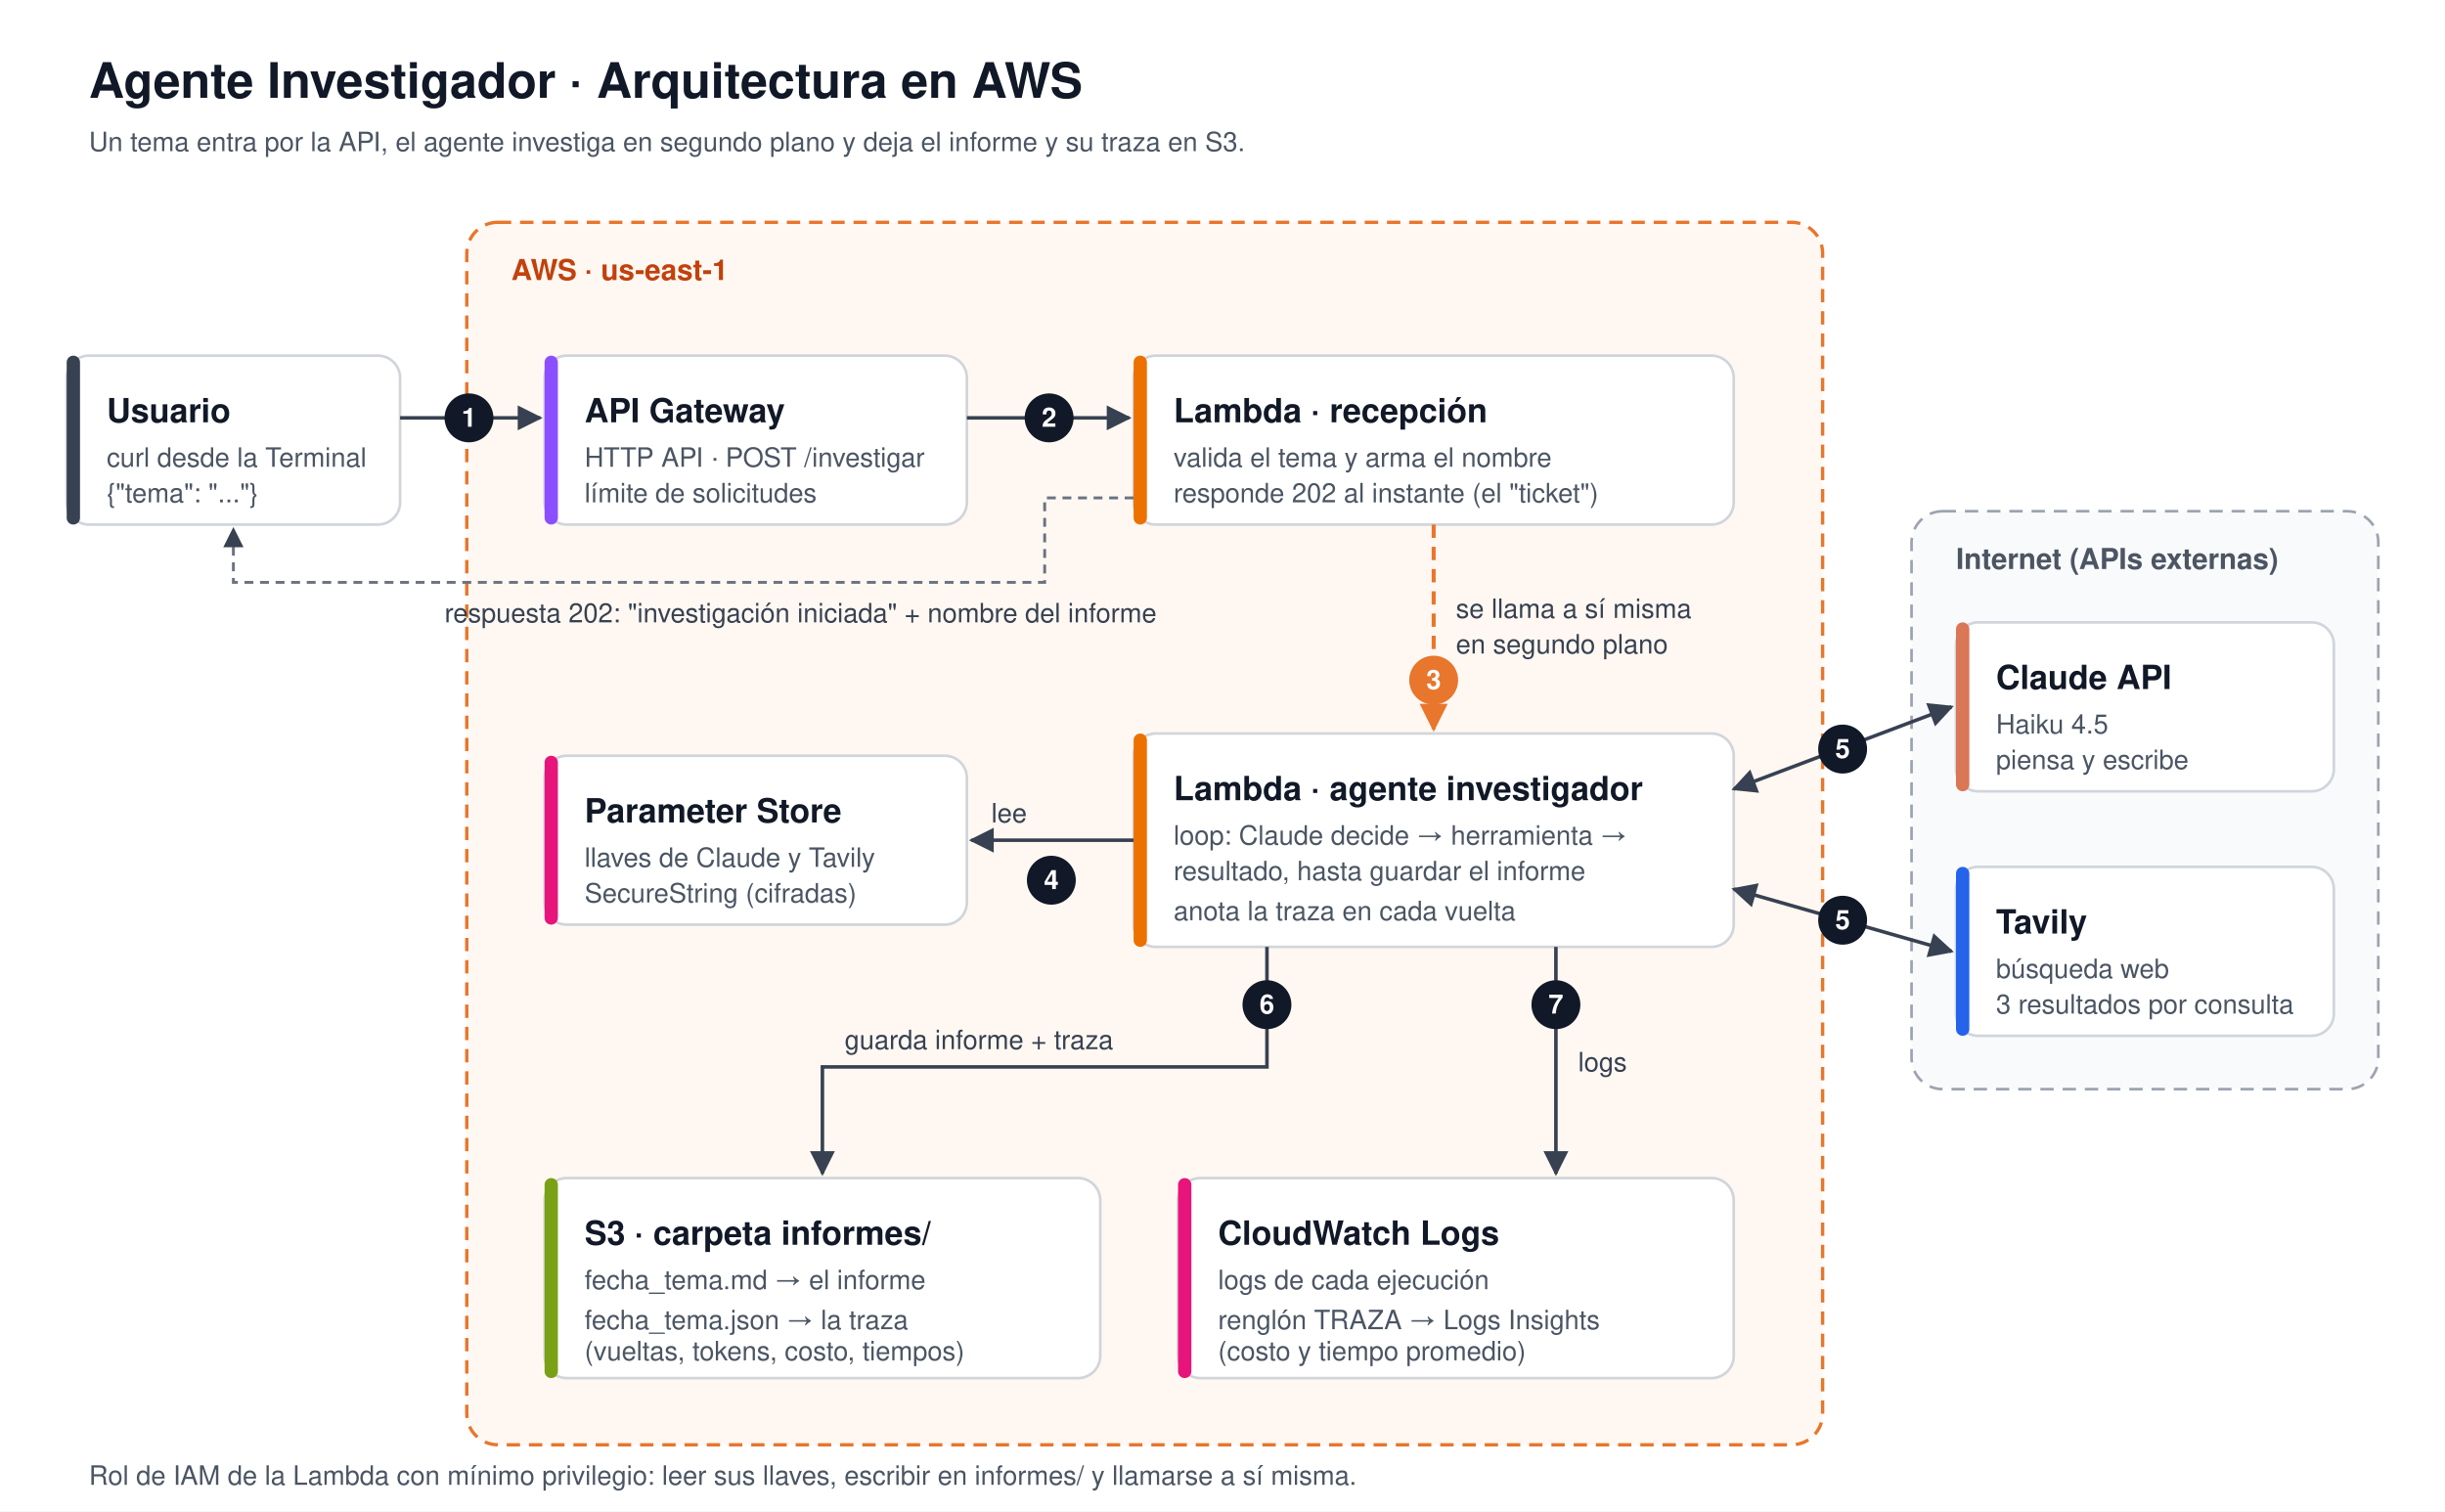
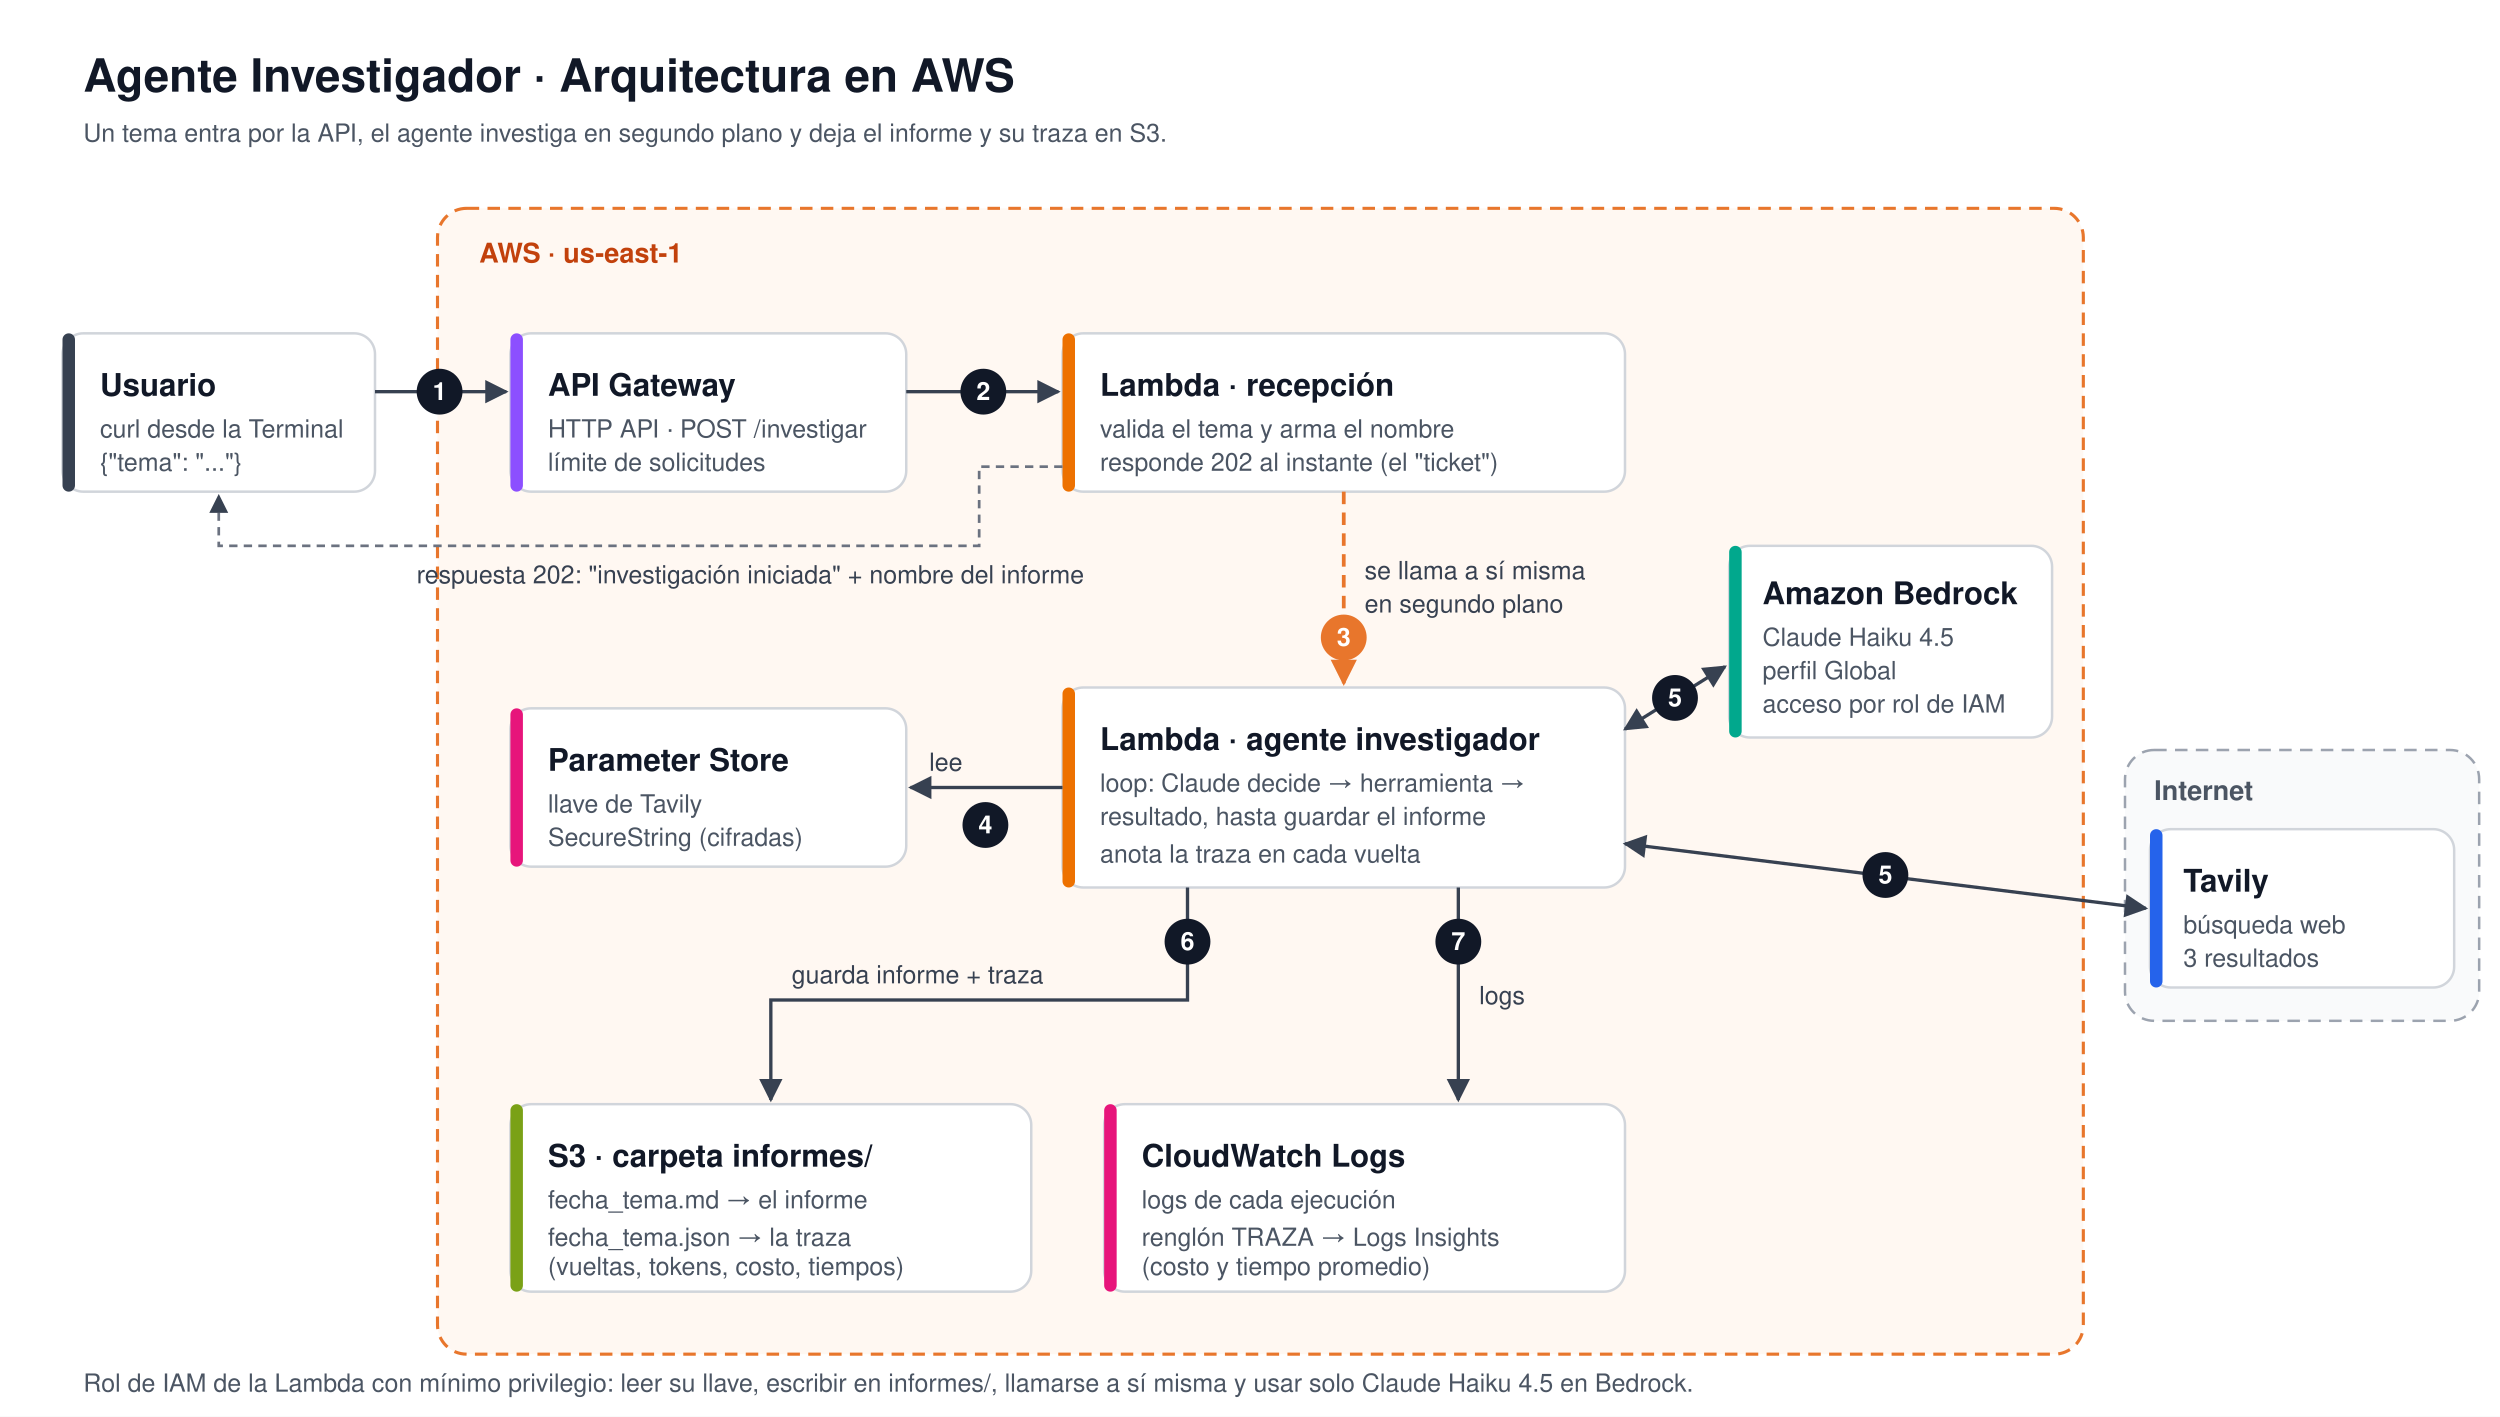
- <svg xmlns="http://www.w3.org/2000/svg" width="1100" height="680" viewBox="0 0 1100 680" font-family="-apple-system, 'Segoe UI', Helvetica, Arial, sans-serif">
+ <svg xmlns="http://www.w3.org/2000/svg" width="1200" height="680" viewBox="0 0 1200 680" font-family="-apple-system, 'Segoe UI', Helvetica, Arial, sans-serif">
  <defs>
    <marker id="f" viewBox="0 0 10 10" refX="9" refY="5" markerWidth="7" markerHeight="7" orient="auto-start-reverse">
      <path d="M0,0 L10,5 L0,10 z" fill="#374151" />
    </marker>
    <marker id="fn" viewBox="0 0 10 10" refX="9" refY="5" markerWidth="7" markerHeight="7" orient="auto-start-reverse">
      <path d="M0,0 L10,5 L0,10 z" fill="#E8762C" />
    </marker>
    <style>
      .t{font-size:15px;font-weight:700;fill:#111827}
      .s{font-size:12px;fill:#4B5563}
      .l{font-size:12px;fill:#374151}
      .n{font-size:12px;font-weight:700;fill:#fff}
      .box{fill:#fff;stroke:#D1D5DB;stroke-width:1.2}
    </style>
  </defs>
-   <rect width="1100" height="680" fill="#FFFFFF" />
+   <rect width="1200" height="680" fill="#FFFFFF" />
  <text x="40" y="44" font-size="22" font-weight="700" fill="#111827">Agente Investigador · Arquitectura en AWS</text>
  <text x="40" y="68" class="s">Un tema entra por la API, el agente investiga en segundo plano y deja el informe y su traza en S3.</text>
-   <rect x="210" y="100" width="610" height="550" rx="14" fill="#FFF8F2" stroke="#E8762C" stroke-width="1.5" stroke-dasharray="6 4" />
+   <rect x="210" y="100" width="790" height="550" rx="14" fill="#FFF8F2" stroke="#E8762C" stroke-width="1.5" stroke-dasharray="6 4" />
  <text x="230" y="126" font-size="13" font-weight="700" fill="#C2410C">AWS · us-east-1</text>
-   <rect x="860" y="230" width="210" height="260" rx="14" fill="#F9FAFB" stroke="#9CA3AF" stroke-width="1.2" stroke-dasharray="6 4" />
-   <text x="880" y="256" font-size="13" font-weight="700" fill="#4B5563">Internet (APIs externas)</text>
+   <rect x="1020" y="360" width="170" height="130" rx="14" fill="#F9FAFB" stroke="#9CA3AF" stroke-width="1.2" stroke-dasharray="6 4" />
+   <text x="1034" y="384" font-size="13" font-weight="700" fill="#4B5563">Internet</text>
  <rect x="30" y="160" width="150" height="76" rx="10" class="box" />
  <rect x="30" y="160" width="6" height="76" rx="3" fill="#374151" />
  <text x="48" y="190" class="t">Usuario</text>
  <text x="48" y="210" class="s">curl desde la Terminal</text>
  <text x="48" y="226" class="s">{"tema": "..."}</text>
  <rect x="245" y="160" width="190" height="76" rx="10" class="box" />
  <rect x="245" y="160" width="6" height="76" rx="3" fill="#8C4FFF" />
  <text x="263" y="190" class="t">API Gateway</text>
  <text x="263" y="210" class="s">HTTP API · POST /investigar</text>
  <text x="263" y="226" class="s">límite de solicitudes</text>
  <rect x="510" y="160" width="270" height="76" rx="10" class="box" />
  <rect x="510" y="160" width="6" height="76" rx="3" fill="#ED7100" />
  <text x="528" y="190" class="t">Lambda · recepción</text>
  <text x="528" y="210" class="s">valida el tema y arma el nombre</text>
  <text x="528" y="226" class="s">responde 202 al instante (el "ticket")</text>
  <rect x="510" y="330" width="270" height="96" rx="10" class="box" />
  <rect x="510" y="330" width="6" height="96" rx="3" fill="#ED7100" />
  <text x="528" y="360" class="t">Lambda · agente investigador</text>
  <text x="528" y="380" class="s">loop: Claude decide → herramienta →</text>
  <text x="528" y="396" class="s">resultado, hasta guardar el informe</text>
  <text x="528" y="414" class="s">anota la traza en cada vuelta</text>
  <rect x="245" y="340" width="190" height="76" rx="10" class="box" />
  <rect x="245" y="340" width="6" height="76" rx="3" fill="#E7157B" />
  <text x="263" y="370" class="t">Parameter Store</text>
-   <text x="263" y="390" class="s">llaves de Claude y Tavily</text>
+   <text x="263" y="390" class="s">llave de Tavily</text>
  <text x="263" y="406" class="s">SecureString (cifradas)</text>
  <rect x="245" y="530" width="250" height="90" rx="10" class="box" />
  <rect x="245" y="530" width="6" height="90" rx="3" fill="#7AA116" />
  <text x="263" y="560" class="t">S3 · carpeta informes/</text>
  <text x="263" y="580" class="s">fecha_tema.md → el informe</text>
  <text x="263" y="598" class="s">fecha_tema.json → la traza</text>
  <text x="263" y="612" class="s" font-size="11">(vueltas, tokens, costo, tiempos)</text>
  <rect x="530" y="530" width="250" height="90" rx="10" class="box" />
  <rect x="530" y="530" width="6" height="90" rx="3" fill="#E7157B" />
  <text x="548" y="560" class="t">CloudWatch Logs</text>
  <text x="548" y="580" class="s">logs de cada ejecución</text>
  <text x="548" y="598" class="s">renglón TRAZA → Logs Insights</text>
  <text x="548" y="612" class="s" font-size="11">(costo y tiempo promedio)</text>
-   <rect x="880" y="280" width="170" height="76" rx="10" class="box" />
-   <rect x="880" y="280" width="6" height="76" rx="3" fill="#D97757" />
-   <text x="898" y="310" class="t">Claude API</text>
-   <text x="898" y="330" class="s">Haiku 4.5</text>
-   <text x="898" y="346" class="s">piensa y escribe</text>
-   <rect x="880" y="390" width="170" height="76" rx="10" class="box" />
-   <rect x="880" y="390" width="6" height="76" rx="3" fill="#2563EB" />
-   <text x="898" y="420" class="t">Tavily</text>
-   <text x="898" y="440" class="s">búsqueda web</text>
-   <text x="898" y="456" class="s">3 resultados por consulta</text>
+   <rect x="830" y="262" width="155" height="92" rx="10" class="box" />
+   <rect x="830" y="262" width="6" height="92" rx="3" fill="#01A88D" />
+   <text x="846" y="290" class="t">Amazon Bedrock</text>
+   <text x="846" y="310" class="s">Claude Haiku 4.5</text>
+   <text x="846" y="326" class="s">perfil Global</text>
+   <text x="846" y="342" class="s">acceso por rol de IAM</text>
+   <rect x="1032" y="398" width="146" height="76" rx="10" class="box" />
+   <rect x="1032" y="398" width="6" height="76" rx="3" fill="#2563EB" />
+   <text x="1048" y="428" class="t">Tavily</text>
+   <text x="1048" y="448" class="s">búsqueda web</text>
+   <text x="1048" y="464" class="s">3 resultados</text>
  <line x1="180" y1="188" x2="243" y2="188" stroke="#374151" stroke-width="1.6" marker-end="url(#f)" />
  <line x1="435" y1="188" x2="508" y2="188" stroke="#374151" stroke-width="1.6" marker-end="url(#f)" />
  <path d="M510,224 L470,224 L470,262 L105,262 L105,238" fill="none" stroke="#6B7280" stroke-width="1.3" stroke-dasharray="4 3" marker-end="url(#f)" />
  <text x="200" y="280" class="l">respuesta 202: "investigación iniciada" + nombre del informe</text>
  <line x1="645" y1="236" x2="645" y2="328" stroke="#E8762C" stroke-width="1.8" stroke-dasharray="6 4" marker-end="url(#fn)" />
  <text x="655" y="278" class="l">se llama a sí misma</text>
  <text x="655" y="294" class="l">en segundo plano</text>
  <line x1="510" y1="378" x2="437" y2="378" stroke="#374151" stroke-width="1.6" marker-end="url(#f)" />
  <text x="446" y="370" class="l">lee</text>
-   <line x1="780" y1="355" x2="878" y2="318" stroke="#374151" stroke-width="1.6" marker-start="url(#f)" marker-end="url(#f)" />
-   <line x1="780" y1="400" x2="878" y2="428" stroke="#374151" stroke-width="1.6" marker-start="url(#f)" marker-end="url(#f)" />
+   <line x1="780" y1="350" x2="828" y2="320" stroke="#374151" stroke-width="1.6" marker-start="url(#f)" marker-end="url(#f)" />
+   <line x1="780" y1="405" x2="1030" y2="436" stroke="#374151" stroke-width="1.6" marker-start="url(#f)" marker-end="url(#f)" />
  <path d="M570,426 L570,480 L370,480 L370,528" fill="none" stroke="#374151" stroke-width="1.6" marker-end="url(#f)" />
  <text x="380" y="472" class="l">guarda informe + traza</text>
  <line x1="700" y1="426" x2="700" y2="528" stroke="#374151" stroke-width="1.6" marker-end="url(#f)" />
  <text x="710" y="482" class="l">logs</text>
  <g>
    <circle cx="211" cy="188" r="11" fill="#111827" />
    <text x="211" y="192" class="n" text-anchor="middle">1</text>
    <circle cx="472" cy="188" r="11" fill="#111827" />
    <text x="472" y="192" class="n" text-anchor="middle">2</text>
    <circle cx="645" cy="306" r="11" fill="#E8762C" />
    <text x="645" y="310" class="n" text-anchor="middle">3</text>
    <circle cx="473" cy="396" r="11" fill="#111827" />
    <text x="473" y="400" class="n" text-anchor="middle">4</text>
-     <circle cx="829" cy="337" r="11" fill="#111827" />
-     <text x="829" y="341" class="n" text-anchor="middle">5</text>
-     <circle cx="829" cy="414" r="11" fill="#111827" />
-     <text x="829" y="418" class="n" text-anchor="middle">5</text>
+     <circle cx="804" cy="335" r="11" fill="#111827" />
+     <text x="804" y="339" class="n" text-anchor="middle">5</text>
+     <circle cx="905" cy="420" r="11" fill="#111827" />
+     <text x="905" y="424" class="n" text-anchor="middle">5</text>
    <circle cx="570" cy="452" r="11" fill="#111827" />
    <text x="570" y="456" class="n" text-anchor="middle">6</text>
    <circle cx="700" cy="452" r="11" fill="#111827" />
    <text x="700" y="456" class="n" text-anchor="middle">7</text>
  </g>
-   <text x="40" y="668" class="s">Rol de IAM de la Lambda con mínimo privilegio: leer sus llaves, escribir en informes/ y llamarse a sí misma.</text>
+   <text x="40" y="668" class="s">Rol de IAM de la Lambda con mínimo privilegio: leer su llave, escribir en informes/, llamarse a sí misma y usar solo Claude Haiku 4.5 en Bedrock.</text>
</svg>
